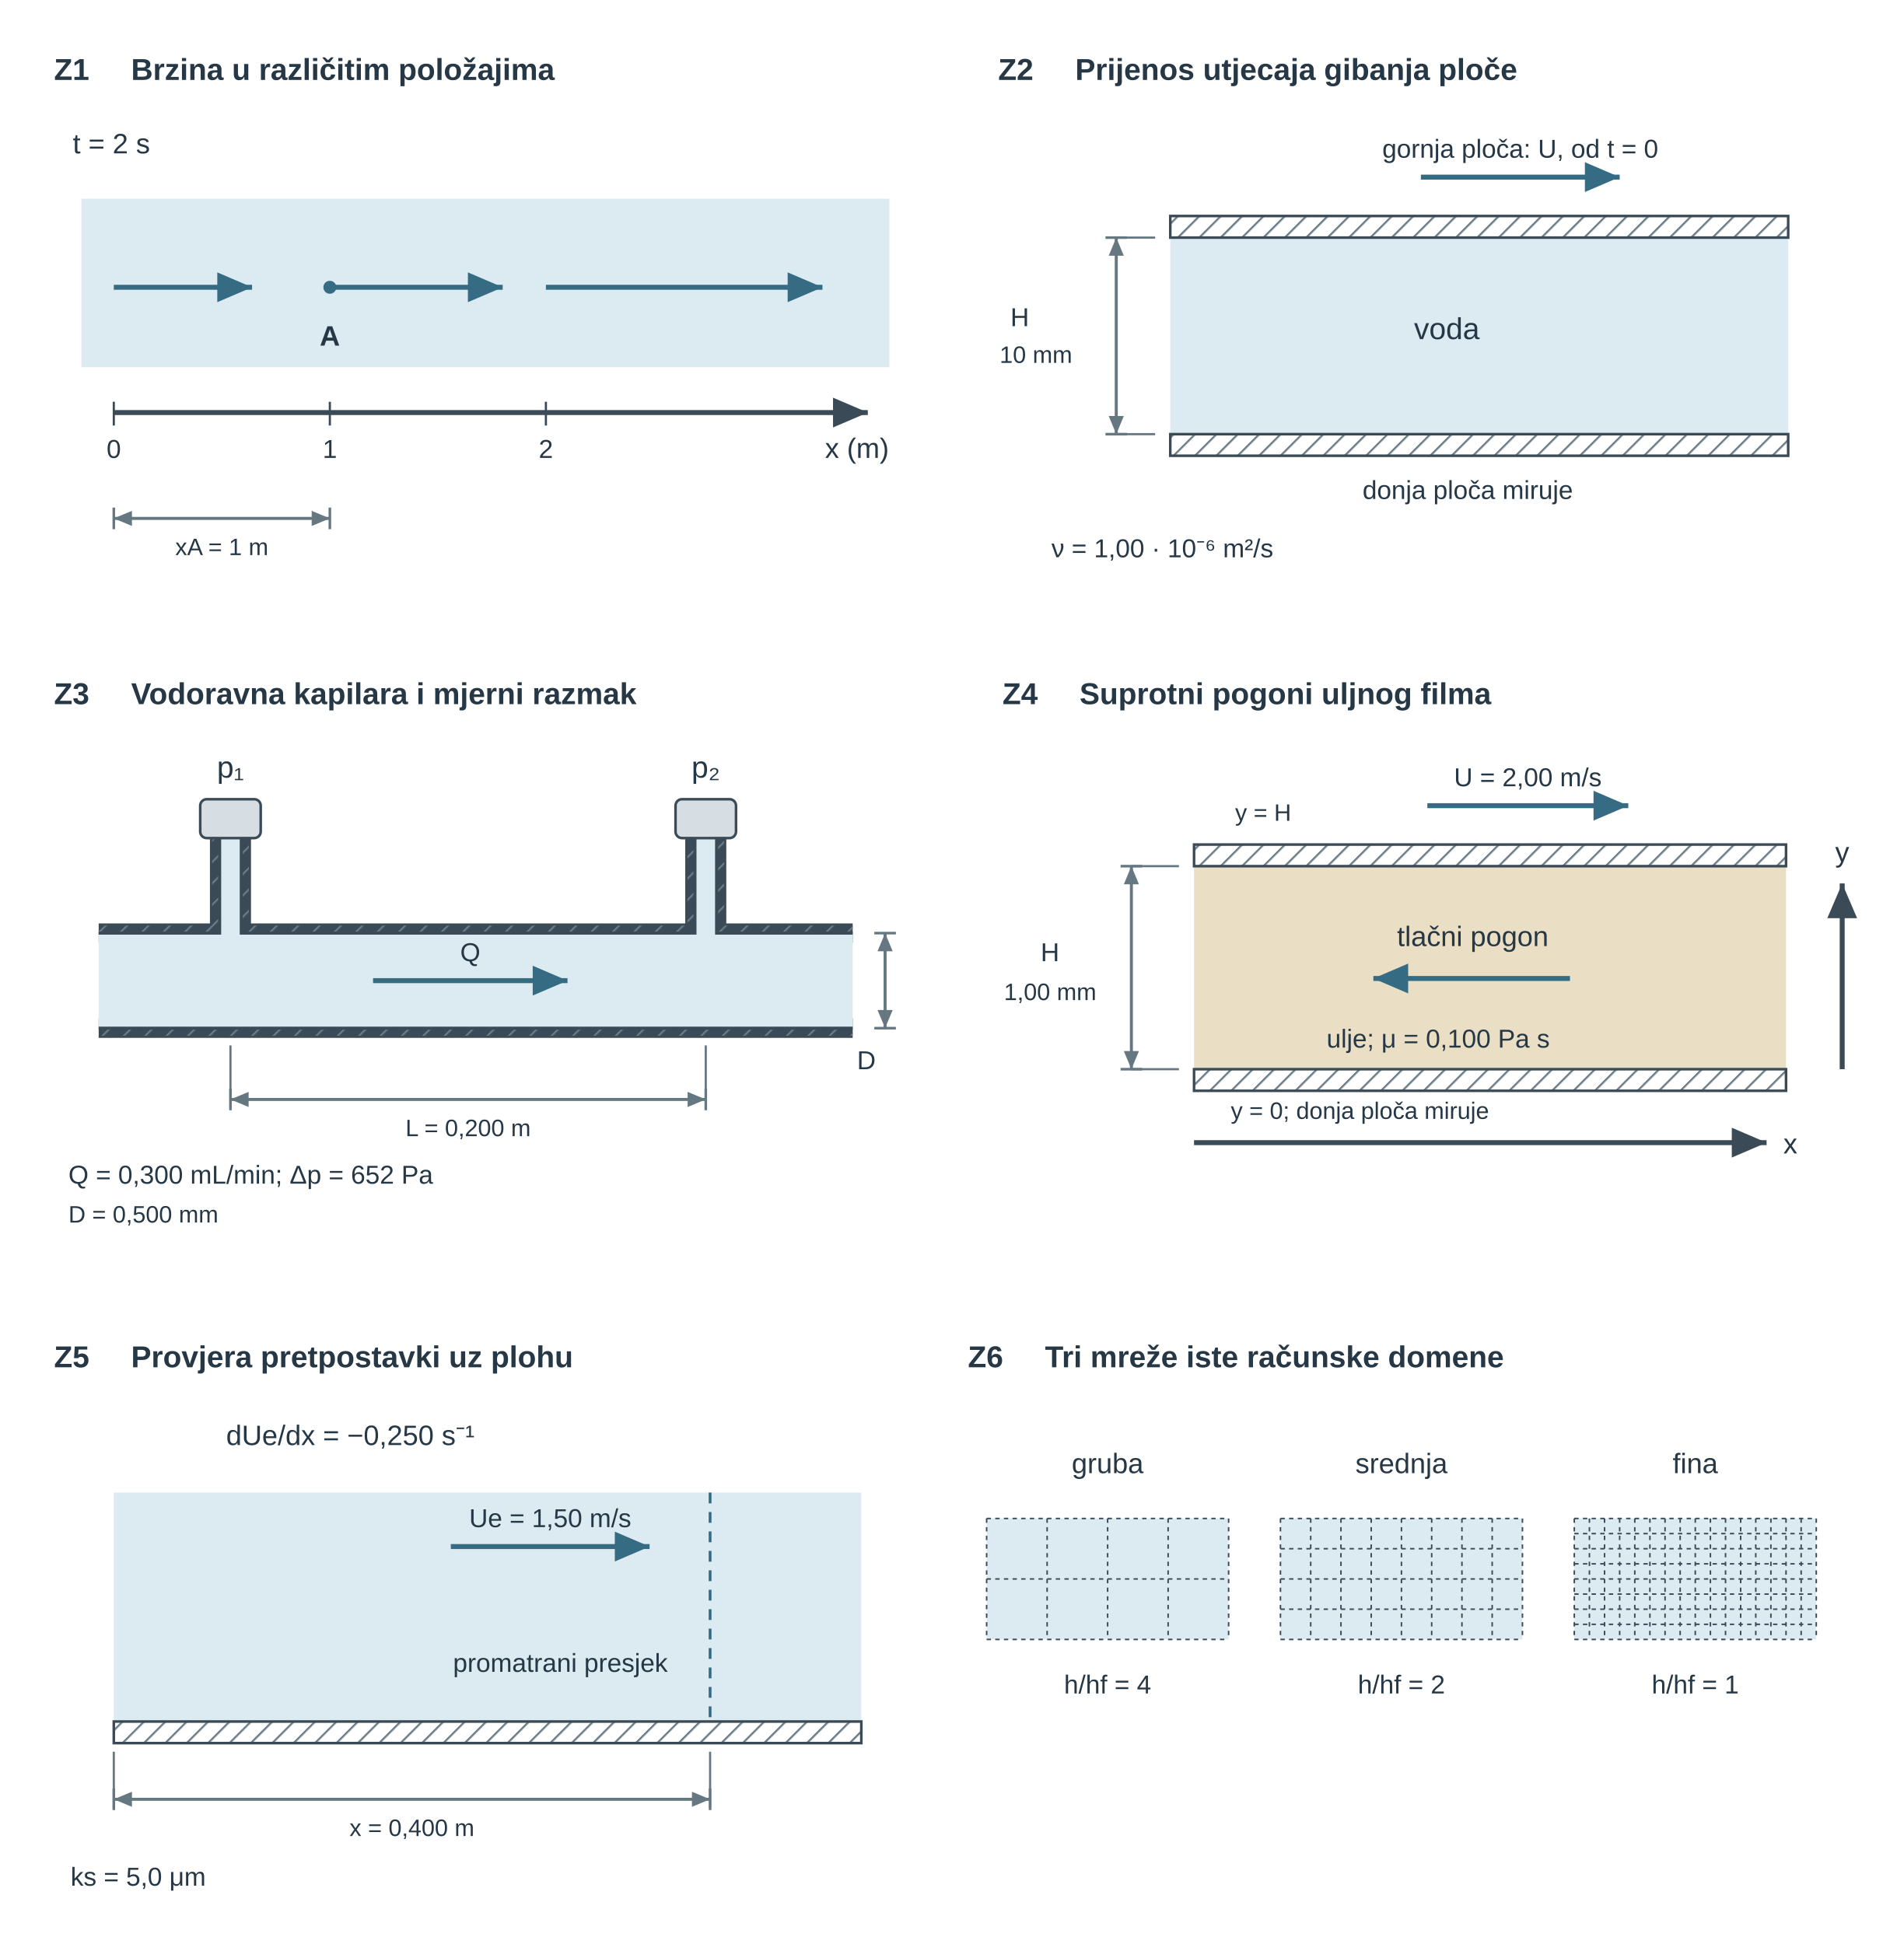
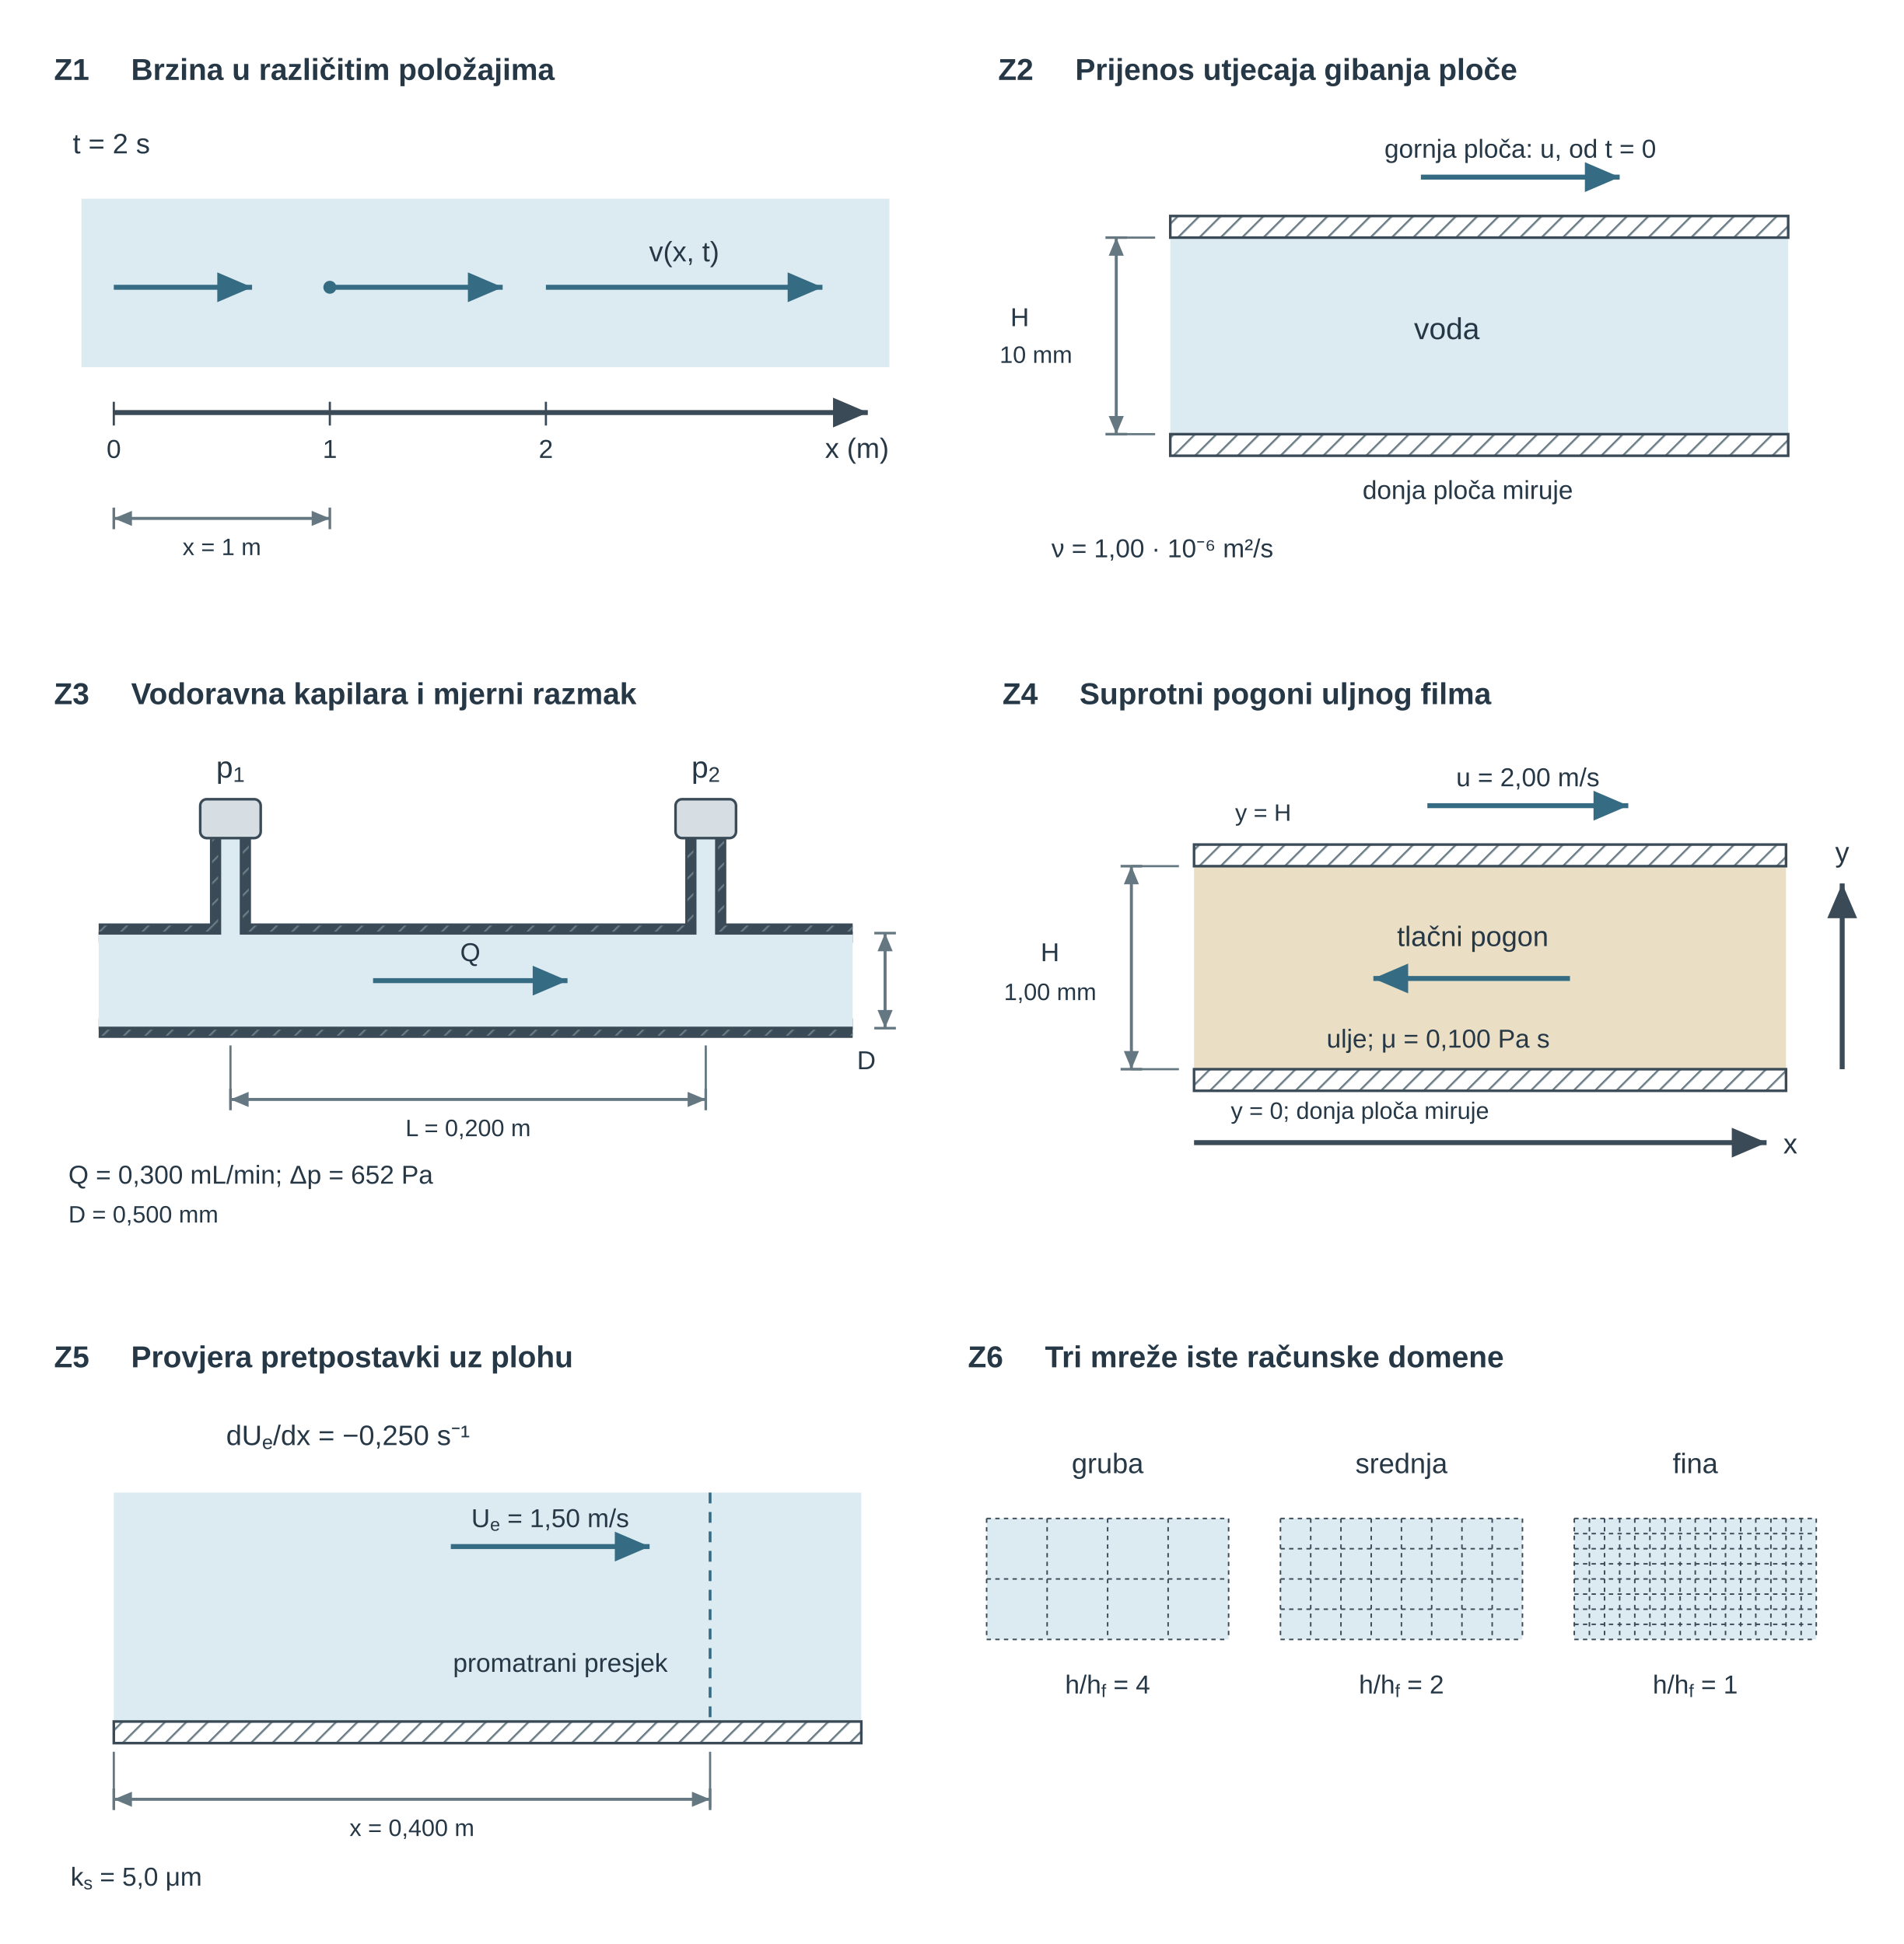
<svg xmlns="http://www.w3.org/2000/svg" viewBox="0 0 881 900" role="img" aria-labelledby="u12vs_title u12vs_desc" preserveAspectRatio="xMidYMid meet" style="display:block;width:100%;max-width:881px;height:auto;">
  <defs>
    <pattern id="u12vs_hatch" width="7" height="7" patternUnits="userSpaceOnUse" patternTransform="rotate(45)">
      <line x1="0" y1="0" x2="0" y2="7" stroke="#657781" stroke-width="1.8" />
    </pattern>
    <marker id="u12vs_v" markerWidth="7" markerHeight="6" refX="7" refY="3" orient="auto">
      <path d="M0 0 L7 3 L0 6 Z" fill="#356b83" />
    </marker>
    <marker id="u12vs_dim" markerWidth="6" markerHeight="5" refX="6" refY="2.5" orient="auto-start-reverse">
      <path d="M0 0 L6 2.5 L0 5 Z" fill="#657781" />
    </marker>
    <marker id="u12vs_dimSmall" markerWidth="3" markerHeight="3" refX="3" refY="1.5" orient="auto-start-reverse">
      <path d="M0 0 L3 1.5 L0 3 Z" fill="#356b83" />
    </marker>
    <marker id="u12vs_forceMarker" markerWidth="7" markerHeight="6" refX="7" refY="3" orient="auto">
      <path d="M0 0 L7 3 L0 6 Z" fill="#356b83" />
    </marker>
    <marker id="u12vs_pressureMarker" markerWidth="7" markerHeight="6" refX="7" refY="3" orient="auto">
      <path d="M0 0 L7 3 L0 6 Z" fill="#356b83" />
    </marker>
    <marker id="u12vs_reactionMarker" markerWidth="7" markerHeight="6" refX="7" refY="3" orient="auto">
      <path d="M0 0 L7 3 L0 6 Z" fill="#356b83" />
    </marker>
    <marker id="u12vs_axisMarker" markerWidth="7" markerHeight="6" refX="7" refY="3" orient="auto">
      <path d="M0 0 L7 3 L0 6 Z" fill="#3a4a56" />
    </marker>
  </defs>
  <g id="u12vs_title-scene-1" transform="translate(-25.3281 -15)">
    <g font-family="Arial, Liberation Sans, sans-serif" fill="#3a4a56">
      <g id="u12vs_z1" transform="translate(28 22)">
        <text x="30.5" y="30" font-size="14" fill="#263746" text-anchor="middle" font-weight="700">Z1</text>
        <text x="58" y="30" font-size="14" fill="#263746" text-anchor="start" font-weight="700">Brzina u različitim položajima</text>
        <text x="31" y="64" font-size="13" fill="#263746" text-anchor="start">t = 2 s</text>
        <rect id="u12vs_z1fluid" x="35" y="85" width="374" height="78" rx="0" fill="#dcebf1" stroke="none" stroke-width="1.2" />
        <path id="u12vs_z1velocity0" d="M50 126 L114 126" fill="none" stroke="#356b83" stroke-width="2.3" marker-end="url(#u12vs_v)" />
        <line x1="50" y1="179" x2="50" y2="190" stroke="#3a4a56" stroke-width="1" />
        <text x="50" y="205" font-size="12" fill="#263746" text-anchor="middle">0</text>
        <path id="u12vs_z1velocity1" d="M150 126 L230 126" fill="none" stroke="#356b83" stroke-width="2.3" marker-end="url(#u12vs_v)" />
        <line x1="150" y1="179" x2="150" y2="190" stroke="#3a4a56" stroke-width="1" />
        <text x="150" y="205" font-size="12" fill="#263746" text-anchor="middle">1</text>
        <path id="u12vs_z1velocity2" d="M250 126 L378 126" fill="none" stroke="#356b83" stroke-width="2.3" marker-end="url(#u12vs_v)" />
        <line x1="250" y1="179" x2="250" y2="190" stroke="#3a4a56" stroke-width="1" />
        <text x="250" y="205" font-size="12" fill="#263746" text-anchor="middle">2</text>
        <circle id="u12vs_z1A" cx="150" cy="126" r="3" fill="#356b83" />
-         <text x="150" y="153" font-size="13" fill="#263746" text-anchor="middle" font-weight="700">A</text>
+         <text x="314" y="114" font-size="13" fill="#263746" text-anchor="middle">v(x, t)</text>
        <path d="M50 184 L399 184" fill="none" stroke="#3a4a56" stroke-width="2.3" marker-end="url(#u12vs_axisMarker)" />
        <text x="394" y="205" font-size="13" fill="#263746" text-anchor="middle">x (m)</text>
        <line x1="50" y1="228" x2="50" y2="238" stroke="#657781" stroke-width="1.2" />
        <line x1="150" y1="228" x2="150" y2="238" stroke="#657781" stroke-width="1.2" />
        <path id="u12vs_z1x" d="M50 233 L150 233" fill="none" stroke="#657781" stroke-width="1.4" marker-start="url(#u12vs_dim)" marker-end="url(#u12vs_dim)" />
-         <text x="100.0" y="250" font-size="11" fill="#263746" text-anchor="middle">xA = 1 m</text>
+         <text x="100.0" y="250" font-size="11" fill="#263746" text-anchor="middle">x = 1 m</text>
      </g>
    </g>
  </g>
  <g id="u12vs_title-scene-2" transform="translate(-46.3281 -15)">
    <g font-family="Arial, Liberation Sans, sans-serif" fill="#3a4a56">
      <g id="u12vs_z2" transform="translate(486 22)">
        <text x="30.5" y="30" font-size="14" fill="#263746" text-anchor="middle" font-weight="700">Z2</text>
        <text x="58" y="30" font-size="14" fill="#263746" text-anchor="start" font-weight="700">Prijenos utjecaja gibanja ploče</text>
        <rect id="u12vs_z2fluid" x="102" y="103" width="286" height="91" rx="0" fill="#dcebf1" stroke="none" stroke-width="1.2" />
        <rect id="u12vs_z2top" x="102" y="93" width="286" height="10" rx="0" fill="url(#u12vs_hatch)" stroke="#3a4a56" stroke-width="1.2" />
        <rect id="u12vs_z2bottom" x="102" y="194" width="286" height="10" rx="0" fill="url(#u12vs_hatch)" stroke="#3a4a56" stroke-width="1.2" />
        <path id="u12vs_z2plateVelocity" d="M218 75 L310 75" fill="none" stroke="#356b83" stroke-width="2.3" marker-end="url(#u12vs_v)" />
-         <text x="264.0" y="66" font-size="12" fill="#263746" text-anchor="middle">gornja ploča: U, od t = 0</text>
+         <text x="264.0" y="66" font-size="12" fill="#263746" text-anchor="middle">gornja ploča: u, od t = 0</text>
        <text x="191" y="224" font-size="12" fill="#263746" text-anchor="start">donja ploča miruje</text>
        <text x="230" y="150" font-size="14" fill="#263746" text-anchor="middle">voda</text>
        <line x1="72" y1="103" x2="82" y2="103" stroke="#657781" stroke-width="1.2" />
        <line x1="72" y1="194" x2="82" y2="194" stroke="#657781" stroke-width="1.2" />
        <path id="u12vs_z2H" d="M77 103 L77 194" fill="none" stroke="#657781" stroke-width="1.4" marker-start="url(#u12vs_dim)" marker-end="url(#u12vs_dim)" />
        <text x="28" y="144" font-size="12" fill="#263746" text-anchor="start">H</text>
        <text x="23" y="161" font-size="11" fill="#263746" text-anchor="start">10 mm</text>
        <line x1="77" y1="103" x2="95" y2="103" stroke="#657781" stroke-width="1" />
        <line x1="77" y1="194" x2="95" y2="194" stroke="#657781" stroke-width="1" />
        <text x="47" y="251" font-size="12" fill="#263746" text-anchor="start">ν = 1,00 · 10⁻⁶ m²/s</text>
      </g>
    </g>
  </g>
  <g id="u12vs_title-scene-3" transform="translate(-25.3281 -24)">
    <g font-family="Arial, Liberation Sans, sans-serif" fill="#3a4a56">
      <g id="u12vs_z3" transform="translate(28 320)">
        <text x="30.5" y="30" font-size="14" fill="#263746" text-anchor="middle" font-weight="700">Z3</text>
        <text x="58" y="30" font-size="14" fill="#263746" text-anchor="start" font-weight="700">Vodoravna kapilara i mjerni razmak</text>
        <path id="u12vs_z3outer0" d="M43 136 H99 V92" fill="none" stroke="#3a4a56" stroke-width="9" stroke-linecap="butt" stroke-linejoin="round" />
        <path d="M43 136 H99 V92" fill="none" stroke="url(#u12vs_hatch)" stroke-width="7" stroke-linecap="butt" stroke-linejoin="round" />
        <path id="u12vs_z3outer1" d="M109 92 V136 H319 V92" fill="none" stroke="#3a4a56" stroke-width="9" stroke-linecap="butt" stroke-linejoin="round" />
        <path d="M109 92 V136 H319 V92" fill="none" stroke="url(#u12vs_hatch)" stroke-width="7" stroke-linecap="butt" stroke-linejoin="round" />
        <path id="u12vs_z3outer2" d="M329 92 V136 H392" fill="none" stroke="#3a4a56" stroke-width="9" stroke-linecap="butt" stroke-linejoin="round" />
        <path d="M329 92 V136 H392" fill="none" stroke="url(#u12vs_hatch)" stroke-width="7" stroke-linecap="butt" stroke-linejoin="round" />
        <path id="u12vs_z3outer3" d="M43 180 H392" fill="none" stroke="#3a4a56" stroke-width="9" stroke-linecap="butt" stroke-linejoin="round" />
        <path d="M43 180 H392" fill="none" stroke="url(#u12vs_hatch)" stroke-width="7" stroke-linecap="butt" stroke-linejoin="round" />
        <path id="u12vs_z3fluid" d="M43 136 H99 V92 H109 V136 H319 V92 H329 V136 H392 V180 H43 Z" fill="#dcebf1" stroke="none" stroke-width="1.8" />
        <path id="u12vs_z3wall0" d="M43 136 H99 V92" fill="none" stroke="#3a4a56" stroke-width="1.4" />
        <path id="u12vs_z3wall1" d="M109 92 V136 H319 V92" fill="none" stroke="#3a4a56" stroke-width="1.4" />
        <path id="u12vs_z3wall2" d="M329 92 V136 H392" fill="none" stroke="#3a4a56" stroke-width="1.4" />
        <path id="u12vs_z3wall3" d="M43 180 H392" fill="none" stroke="#3a4a56" stroke-width="1.4" />
        <rect id="u12vs_z3sensor1" x="90" y="74" width="28" height="18" rx="3" fill="#d7dee3" stroke="#3a4a56" stroke-width="1.2" />
-         <text x="104" y="64" font-size="14" fill="#263746" text-anchor="middle">p₁</text>
+         <text x="104" y="64" font-size="14" fill="#263746" text-anchor="middle">p<tspan baseline-shift="sub" font-size="0.7em">1</tspan>
+         </text>
        <line x1="104" y1="188" x2="104" y2="216" stroke="#657781" stroke-width="1" />
        <rect id="u12vs_z3sensor2" x="310" y="74" width="28" height="18" rx="3" fill="#d7dee3" stroke="#3a4a56" stroke-width="1.2" />
-         <text x="324" y="64" font-size="14" fill="#263746" text-anchor="middle">p₂</text>
+         <text x="324" y="64" font-size="14" fill="#263746" text-anchor="middle">p<tspan baseline-shift="sub" font-size="0.7em">2</tspan>
+         </text>
        <line x1="324" y1="188" x2="324" y2="216" stroke="#657781" stroke-width="1" />
        <path id="u12vs_z3velocity" d="M170 158 L260 158" fill="none" stroke="#356b83" stroke-width="2.3" marker-end="url(#u12vs_v)" />
        <text x="215.0" y="149" font-size="12" fill="#263746" text-anchor="middle">Q</text>
        <line x1="104" y1="208" x2="104" y2="218" stroke="#657781" stroke-width="1.2" />
        <line x1="324" y1="208" x2="324" y2="218" stroke="#657781" stroke-width="1.2" />
        <path id="u12vs_z3L" d="M104 213 L324 213" fill="none" stroke="#657781" stroke-width="1.4" marker-start="url(#u12vs_dim)" marker-end="url(#u12vs_dim)" />
        <text x="214.0" y="230" font-size="11" fill="#263746" text-anchor="middle">L = 0,200 m</text>
        <line x1="402" y1="136" x2="412" y2="136" stroke="#657781" stroke-width="1.2" />
        <line x1="402" y1="180" x2="412" y2="180" stroke="#657781" stroke-width="1.2" />
        <path id="u12vs_z3D" d="M407 136 L407 180" fill="none" stroke="#657781" stroke-width="1.4" marker-start="url(#u12vs_dim)" marker-end="url(#u12vs_dim)" />
        <text x="394" y="199" font-size="12" fill="#263746" text-anchor="start">D</text>
        <text x="29" y="252" font-size="12" fill="#263746" text-anchor="start">Q = 0,300 mL/min; Δp = 652 Pa</text>
        <text x="29" y="270" font-size="11" fill="#263746" text-anchor="start">D = 0,500 mm</text>
      </g>
    </g>
  </g>
  <g id="u12vs_title-scene-4" transform="translate(-44.3281 -24)">
    <g font-family="Arial, Liberation Sans, sans-serif" fill="#3a4a56">
      <g id="u12vs_z4" transform="translate(486 320)">
        <text x="30.5" y="30" font-size="14" fill="#263746" text-anchor="middle" font-weight="700">Z4</text>
        <text x="58" y="30" font-size="14" fill="#263746" text-anchor="start" font-weight="700">Suprotni pogoni uljnog filma</text>
        <rect id="u12vs_z4fluid" x="111" y="105" width="274" height="94" rx="0" fill="#eadfc5" stroke="none" stroke-width="1.2" />
        <rect id="u12vs_z4top" x="111" y="95" width="274" height="10" rx="0" fill="url(#u12vs_hatch)" stroke="#3a4a56" stroke-width="1.2" />
        <rect id="u12vs_z4bottom" x="111" y="199" width="274" height="10" rx="0" fill="url(#u12vs_hatch)" stroke="#3a4a56" stroke-width="1.2" />
        <path id="u12vs_z4plateVelocity" d="M219 77 L312 77" fill="none" stroke="#356b83" stroke-width="2.3" marker-end="url(#u12vs_v)" />
-         <text x="265.5" y="68" font-size="12" fill="#263746" text-anchor="middle">U = 2,00 m/s</text>
+         <text x="265.5" y="68" font-size="12" fill="#263746" text-anchor="middle">u = 2,00 m/s</text>
        <path id="u12vs_z4pressureDrive" d="M285 157 L194 157" fill="none" stroke="#356b83" stroke-width="2.3" marker-end="url(#u12vs_pressureMarker)" />
        <text x="240" y="142" font-size="13" fill="#263746" text-anchor="middle">tlačni pogon</text>
        <text x="224" y="189" font-size="12" fill="#263746" text-anchor="middle">ulje; μ = 0,100 Pa s</text>
        <line x1="77" y1="105" x2="87" y2="105" stroke="#657781" stroke-width="1.2" />
        <line x1="77" y1="199" x2="87" y2="199" stroke="#657781" stroke-width="1.2" />
        <path id="u12vs_z4H" d="M82 105 L82 199" fill="none" stroke="#657781" stroke-width="1.4" marker-start="url(#u12vs_dim)" marker-end="url(#u12vs_dim)" />
        <text x="40" y="149" font-size="12" fill="#263746" text-anchor="start">H</text>
        <text x="23" y="167" font-size="11" fill="#263746" text-anchor="start">1,00 mm</text>
        <line x1="82" y1="105" x2="104" y2="105" stroke="#657781" stroke-width="1" />
        <line x1="82" y1="199" x2="104" y2="199" stroke="#657781" stroke-width="1" />
        <path d="M111 233 L376 233" fill="none" stroke="#3a4a56" stroke-width="2.3" marker-end="url(#u12vs_axisMarker)" />
        <text x="387" y="238" font-size="13" fill="#263746" text-anchor="middle">x</text>
        <text x="128" y="222" font-size="11" fill="#263746" text-anchor="start">y = 0; donja ploča miruje</text>
        <text x="130" y="84" font-size="11" fill="#263746" text-anchor="start">y = H</text>
        <path d="M411 199 L411 113" fill="none" stroke="#3a4a56" stroke-width="2.3" marker-end="url(#u12vs_axisMarker)" />
        <text x="411" y="103" font-size="13" fill="#263746" text-anchor="middle">y</text>
      </g>
    </g>
  </g>
  <g id="u12vs_title-scene-5" transform="translate(-25.3281 -15)">
    <g font-family="Arial, Liberation Sans, sans-serif" fill="#3a4a56">
      <g id="u12vs_z5" transform="translate(28 618)">
        <text x="30.5" y="30" font-size="14" fill="#263746" text-anchor="middle" font-weight="700">Z5</text>
        <text x="58" y="30" font-size="14" fill="#263746" text-anchor="start" font-weight="700">Provjera pretpostavki uz plohu</text>
        <rect id="u12vs_z5fluid" x="50" y="88" width="346" height="106" rx="0" fill="#dcebf1" stroke="none" stroke-width="1.2" />
        <rect id="u12vs_z5plate" x="50" y="194" width="346" height="10" rx="0" fill="url(#u12vs_hatch)" stroke="#3a4a56" stroke-width="1.2" />
        <line id="u12vs_z5section" x1="326" y1="88" x2="326" y2="194" stroke="#356b83" stroke-width="1.3" stroke-dasharray="5 4" />
        <path id="u12vs_z5externalVelocity" d="M206 113 L298 113" fill="none" stroke="#356b83" stroke-width="2.3" marker-end="url(#u12vs_v)" />
-         <text x="252.0" y="104" font-size="12" fill="#263746" text-anchor="middle">Ue = 1,50 m/s</text>
-         <text x="102" y="66" font-size="13" fill="#263746" text-anchor="start">dUe/dx = −0,250 s⁻¹</text>
+         <text x="252.0" y="104" font-size="12" fill="#263746" text-anchor="middle">U<tspan baseline-shift="sub" font-size="0.7em">e</tspan> = 1,50 m/s</text>
+         <text x="102" y="66" font-size="13" fill="#263746" text-anchor="start">dU<tspan baseline-shift="sub" font-size="0.7em">e</tspan>/dx = −0,250 s⁻¹</text>
        <text x="207" y="171" font-size="12" fill="#263746" text-anchor="start">promatrani presjek</text>
        <line x1="50" y1="225" x2="50" y2="235" stroke="#657781" stroke-width="1.2" />
        <line x1="326" y1="225" x2="326" y2="235" stroke="#657781" stroke-width="1.2" />
        <path id="u12vs_z5x" d="M50 230 L326 230" fill="none" stroke="#657781" stroke-width="1.4" marker-start="url(#u12vs_dim)" marker-end="url(#u12vs_dim)" />
        <text x="188.0" y="247" font-size="11" fill="#263746" text-anchor="middle">x = 0,400 m</text>
        <line x1="50" y1="208" x2="50" y2="234" stroke="#657781" stroke-width="1" />
        <line x1="326" y1="208" x2="326" y2="234" stroke="#657781" stroke-width="1" />
-         <text x="30" y="270" font-size="12" fill="#263746" text-anchor="start">ks = 5,0 μm</text>
+         <text x="30" y="270" font-size="12" fill="#263746" text-anchor="start">k<tspan baseline-shift="sub" font-size="0.7em">s</tspan> = 5,0 μm</text>
      </g>
    </g>
  </g>
  <g id="u12vs_title-scene-6" transform="translate(-60.3281 -15)">
    <g font-family="Arial, Liberation Sans, sans-serif" fill="#3a4a56">
      <g id="u12vs_z6" transform="translate(486 618)">
        <text x="30.5" y="30" font-size="14" fill="#263746" text-anchor="middle" font-weight="700">Z6</text>
        <text x="58" y="30" font-size="14" fill="#263746" text-anchor="start" font-weight="700">Tri mreže iste računske domene</text>
        <rect id="u12vs_z6domain0" x="31" y="100" width="112" height="56" rx="0" fill="#dcebf1" stroke="none" stroke-width="1.2" />
        <line id="u12vs_z6grid0v0" x1="31.0" y1="100" x2="31.0" y2="156" stroke="#3a4a56" stroke-width="0.7" stroke-dasharray="2 2" />
        <line id="u12vs_z6grid0v1" x1="59.0" y1="100" x2="59.0" y2="156" stroke="#3a4a56" stroke-width="0.7" stroke-dasharray="2 2" />
        <line id="u12vs_z6grid0v2" x1="87.0" y1="100" x2="87.0" y2="156" stroke="#3a4a56" stroke-width="0.7" stroke-dasharray="2 2" />
        <line id="u12vs_z6grid0v3" x1="115.0" y1="100" x2="115.0" y2="156" stroke="#3a4a56" stroke-width="0.7" stroke-dasharray="2 2" />
        <line id="u12vs_z6grid0v4" x1="143.0" y1="100" x2="143.0" y2="156" stroke="#3a4a56" stroke-width="0.7" stroke-dasharray="2 2" />
        <line id="u12vs_z6grid0h0" x1="31" y1="100.0" x2="143" y2="100.0" stroke="#3a4a56" stroke-width="0.7" stroke-dasharray="2 2" />
        <line id="u12vs_z6grid0h1" x1="31" y1="128.0" x2="143" y2="128.0" stroke="#3a4a56" stroke-width="0.7" stroke-dasharray="2 2" />
        <line id="u12vs_z6grid0h2" x1="31" y1="156.0" x2="143" y2="156.0" stroke="#3a4a56" stroke-width="0.7" stroke-dasharray="2 2" />
        <text x="87.0" y="79" font-size="13" fill="#263746" text-anchor="middle">gruba</text>
-         <text x="87.0" y="181" font-size="12" fill="#263746" text-anchor="middle">h/hf = 4</text>
+         <text x="87.0" y="181" font-size="12" fill="#263746" text-anchor="middle">h/h<tspan baseline-shift="sub" font-size="0.7em">f</tspan> = 4</text>
        <rect id="u12vs_z6domain1" x="167" y="100" width="112" height="56" rx="0" fill="#dcebf1" stroke="none" stroke-width="1.2" />
        <line id="u12vs_z6grid1v0" x1="167.0" y1="100" x2="167.0" y2="156" stroke="#3a4a56" stroke-width="0.7" stroke-dasharray="2 2" />
        <line id="u12vs_z6grid1v1" x1="181.0" y1="100" x2="181.0" y2="156" stroke="#3a4a56" stroke-width="0.7" stroke-dasharray="2 2" />
        <line id="u12vs_z6grid1v2" x1="195.0" y1="100" x2="195.0" y2="156" stroke="#3a4a56" stroke-width="0.7" stroke-dasharray="2 2" />
        <line id="u12vs_z6grid1v3" x1="209.0" y1="100" x2="209.0" y2="156" stroke="#3a4a56" stroke-width="0.7" stroke-dasharray="2 2" />
        <line id="u12vs_z6grid1v4" x1="223.0" y1="100" x2="223.0" y2="156" stroke="#3a4a56" stroke-width="0.7" stroke-dasharray="2 2" />
        <line id="u12vs_z6grid1v5" x1="237.0" y1="100" x2="237.0" y2="156" stroke="#3a4a56" stroke-width="0.7" stroke-dasharray="2 2" />
        <line id="u12vs_z6grid1v6" x1="251.0" y1="100" x2="251.0" y2="156" stroke="#3a4a56" stroke-width="0.7" stroke-dasharray="2 2" />
        <line id="u12vs_z6grid1v7" x1="265.0" y1="100" x2="265.0" y2="156" stroke="#3a4a56" stroke-width="0.7" stroke-dasharray="2 2" />
        <line id="u12vs_z6grid1v8" x1="279.0" y1="100" x2="279.0" y2="156" stroke="#3a4a56" stroke-width="0.7" stroke-dasharray="2 2" />
        <line id="u12vs_z6grid1h0" x1="167" y1="100.0" x2="279" y2="100.0" stroke="#3a4a56" stroke-width="0.7" stroke-dasharray="2 2" />
        <line id="u12vs_z6grid1h1" x1="167" y1="114.0" x2="279" y2="114.0" stroke="#3a4a56" stroke-width="0.7" stroke-dasharray="2 2" />
        <line id="u12vs_z6grid1h2" x1="167" y1="128.0" x2="279" y2="128.0" stroke="#3a4a56" stroke-width="0.7" stroke-dasharray="2 2" />
        <line id="u12vs_z6grid1h3" x1="167" y1="142.0" x2="279" y2="142.0" stroke="#3a4a56" stroke-width="0.7" stroke-dasharray="2 2" />
        <line id="u12vs_z6grid1h4" x1="167" y1="156.0" x2="279" y2="156.0" stroke="#3a4a56" stroke-width="0.7" stroke-dasharray="2 2" />
        <text x="223.0" y="79" font-size="13" fill="#263746" text-anchor="middle">srednja</text>
-         <text x="223.0" y="181" font-size="12" fill="#263746" text-anchor="middle">h/hf = 2</text>
+         <text x="223.0" y="181" font-size="12" fill="#263746" text-anchor="middle">h/h<tspan baseline-shift="sub" font-size="0.7em">f</tspan> = 2</text>
        <rect id="u12vs_z6domain2" x="303" y="100" width="112" height="56" rx="0" fill="#dcebf1" stroke="none" stroke-width="1.2" />
        <line id="u12vs_z6grid2v0" x1="303.0" y1="100" x2="303.0" y2="156" stroke="#3a4a56" stroke-width="0.7" stroke-dasharray="2 2" />
        <line id="u12vs_z6grid2v1" x1="310.0" y1="100" x2="310.0" y2="156" stroke="#3a4a56" stroke-width="0.7" stroke-dasharray="2 2" />
        <line id="u12vs_z6grid2v2" x1="317.0" y1="100" x2="317.0" y2="156" stroke="#3a4a56" stroke-width="0.7" stroke-dasharray="2 2" />
        <line id="u12vs_z6grid2v3" x1="324.0" y1="100" x2="324.0" y2="156" stroke="#3a4a56" stroke-width="0.7" stroke-dasharray="2 2" />
        <line id="u12vs_z6grid2v4" x1="331.0" y1="100" x2="331.0" y2="156" stroke="#3a4a56" stroke-width="0.7" stroke-dasharray="2 2" />
        <line id="u12vs_z6grid2v5" x1="338.0" y1="100" x2="338.0" y2="156" stroke="#3a4a56" stroke-width="0.7" stroke-dasharray="2 2" />
        <line id="u12vs_z6grid2v6" x1="345.0" y1="100" x2="345.0" y2="156" stroke="#3a4a56" stroke-width="0.7" stroke-dasharray="2 2" />
        <line id="u12vs_z6grid2v7" x1="352.0" y1="100" x2="352.0" y2="156" stroke="#3a4a56" stroke-width="0.7" stroke-dasharray="2 2" />
        <line id="u12vs_z6grid2v8" x1="359.0" y1="100" x2="359.0" y2="156" stroke="#3a4a56" stroke-width="0.7" stroke-dasharray="2 2" />
        <line id="u12vs_z6grid2v9" x1="366.0" y1="100" x2="366.0" y2="156" stroke="#3a4a56" stroke-width="0.7" stroke-dasharray="2 2" />
        <line id="u12vs_z6grid2v10" x1="373.0" y1="100" x2="373.0" y2="156" stroke="#3a4a56" stroke-width="0.7" stroke-dasharray="2 2" />
        <line id="u12vs_z6grid2v11" x1="380.0" y1="100" x2="380.0" y2="156" stroke="#3a4a56" stroke-width="0.7" stroke-dasharray="2 2" />
        <line id="u12vs_z6grid2v12" x1="387.0" y1="100" x2="387.0" y2="156" stroke="#3a4a56" stroke-width="0.7" stroke-dasharray="2 2" />
        <line id="u12vs_z6grid2v13" x1="394.0" y1="100" x2="394.0" y2="156" stroke="#3a4a56" stroke-width="0.7" stroke-dasharray="2 2" />
        <line id="u12vs_z6grid2v14" x1="401.0" y1="100" x2="401.0" y2="156" stroke="#3a4a56" stroke-width="0.7" stroke-dasharray="2 2" />
        <line id="u12vs_z6grid2v15" x1="408.0" y1="100" x2="408.0" y2="156" stroke="#3a4a56" stroke-width="0.7" stroke-dasharray="2 2" />
        <line id="u12vs_z6grid2v16" x1="415.0" y1="100" x2="415.0" y2="156" stroke="#3a4a56" stroke-width="0.7" stroke-dasharray="2 2" />
        <line id="u12vs_z6grid2h0" x1="303" y1="100.0" x2="415" y2="100.0" stroke="#3a4a56" stroke-width="0.7" stroke-dasharray="2 2" />
        <line id="u12vs_z6grid2h1" x1="303" y1="107.0" x2="415" y2="107.0" stroke="#3a4a56" stroke-width="0.7" stroke-dasharray="2 2" />
        <line id="u12vs_z6grid2h2" x1="303" y1="114.0" x2="415" y2="114.0" stroke="#3a4a56" stroke-width="0.7" stroke-dasharray="2 2" />
        <line id="u12vs_z6grid2h3" x1="303" y1="121.0" x2="415" y2="121.0" stroke="#3a4a56" stroke-width="0.7" stroke-dasharray="2 2" />
        <line id="u12vs_z6grid2h4" x1="303" y1="128.0" x2="415" y2="128.0" stroke="#3a4a56" stroke-width="0.7" stroke-dasharray="2 2" />
        <line id="u12vs_z6grid2h5" x1="303" y1="135.0" x2="415" y2="135.0" stroke="#3a4a56" stroke-width="0.7" stroke-dasharray="2 2" />
        <line id="u12vs_z6grid2h6" x1="303" y1="142.0" x2="415" y2="142.0" stroke="#3a4a56" stroke-width="0.7" stroke-dasharray="2 2" />
        <line id="u12vs_z6grid2h7" x1="303" y1="149.0" x2="415" y2="149.0" stroke="#3a4a56" stroke-width="0.7" stroke-dasharray="2 2" />
        <line id="u12vs_z6grid2h8" x1="303" y1="156.0" x2="415" y2="156.0" stroke="#3a4a56" stroke-width="0.7" stroke-dasharray="2 2" />
        <text x="359.0" y="79" font-size="13" fill="#263746" text-anchor="middle">fina</text>
-         <text x="359.0" y="181" font-size="12" fill="#263746" text-anchor="middle">h/hf = 1</text>
+         <text x="359.0" y="181" font-size="12" fill="#263746" text-anchor="middle">h/h<tspan baseline-shift="sub" font-size="0.7em">f</tspan> = 1</text>
      </g>
    </g>
  </g>
</svg>
